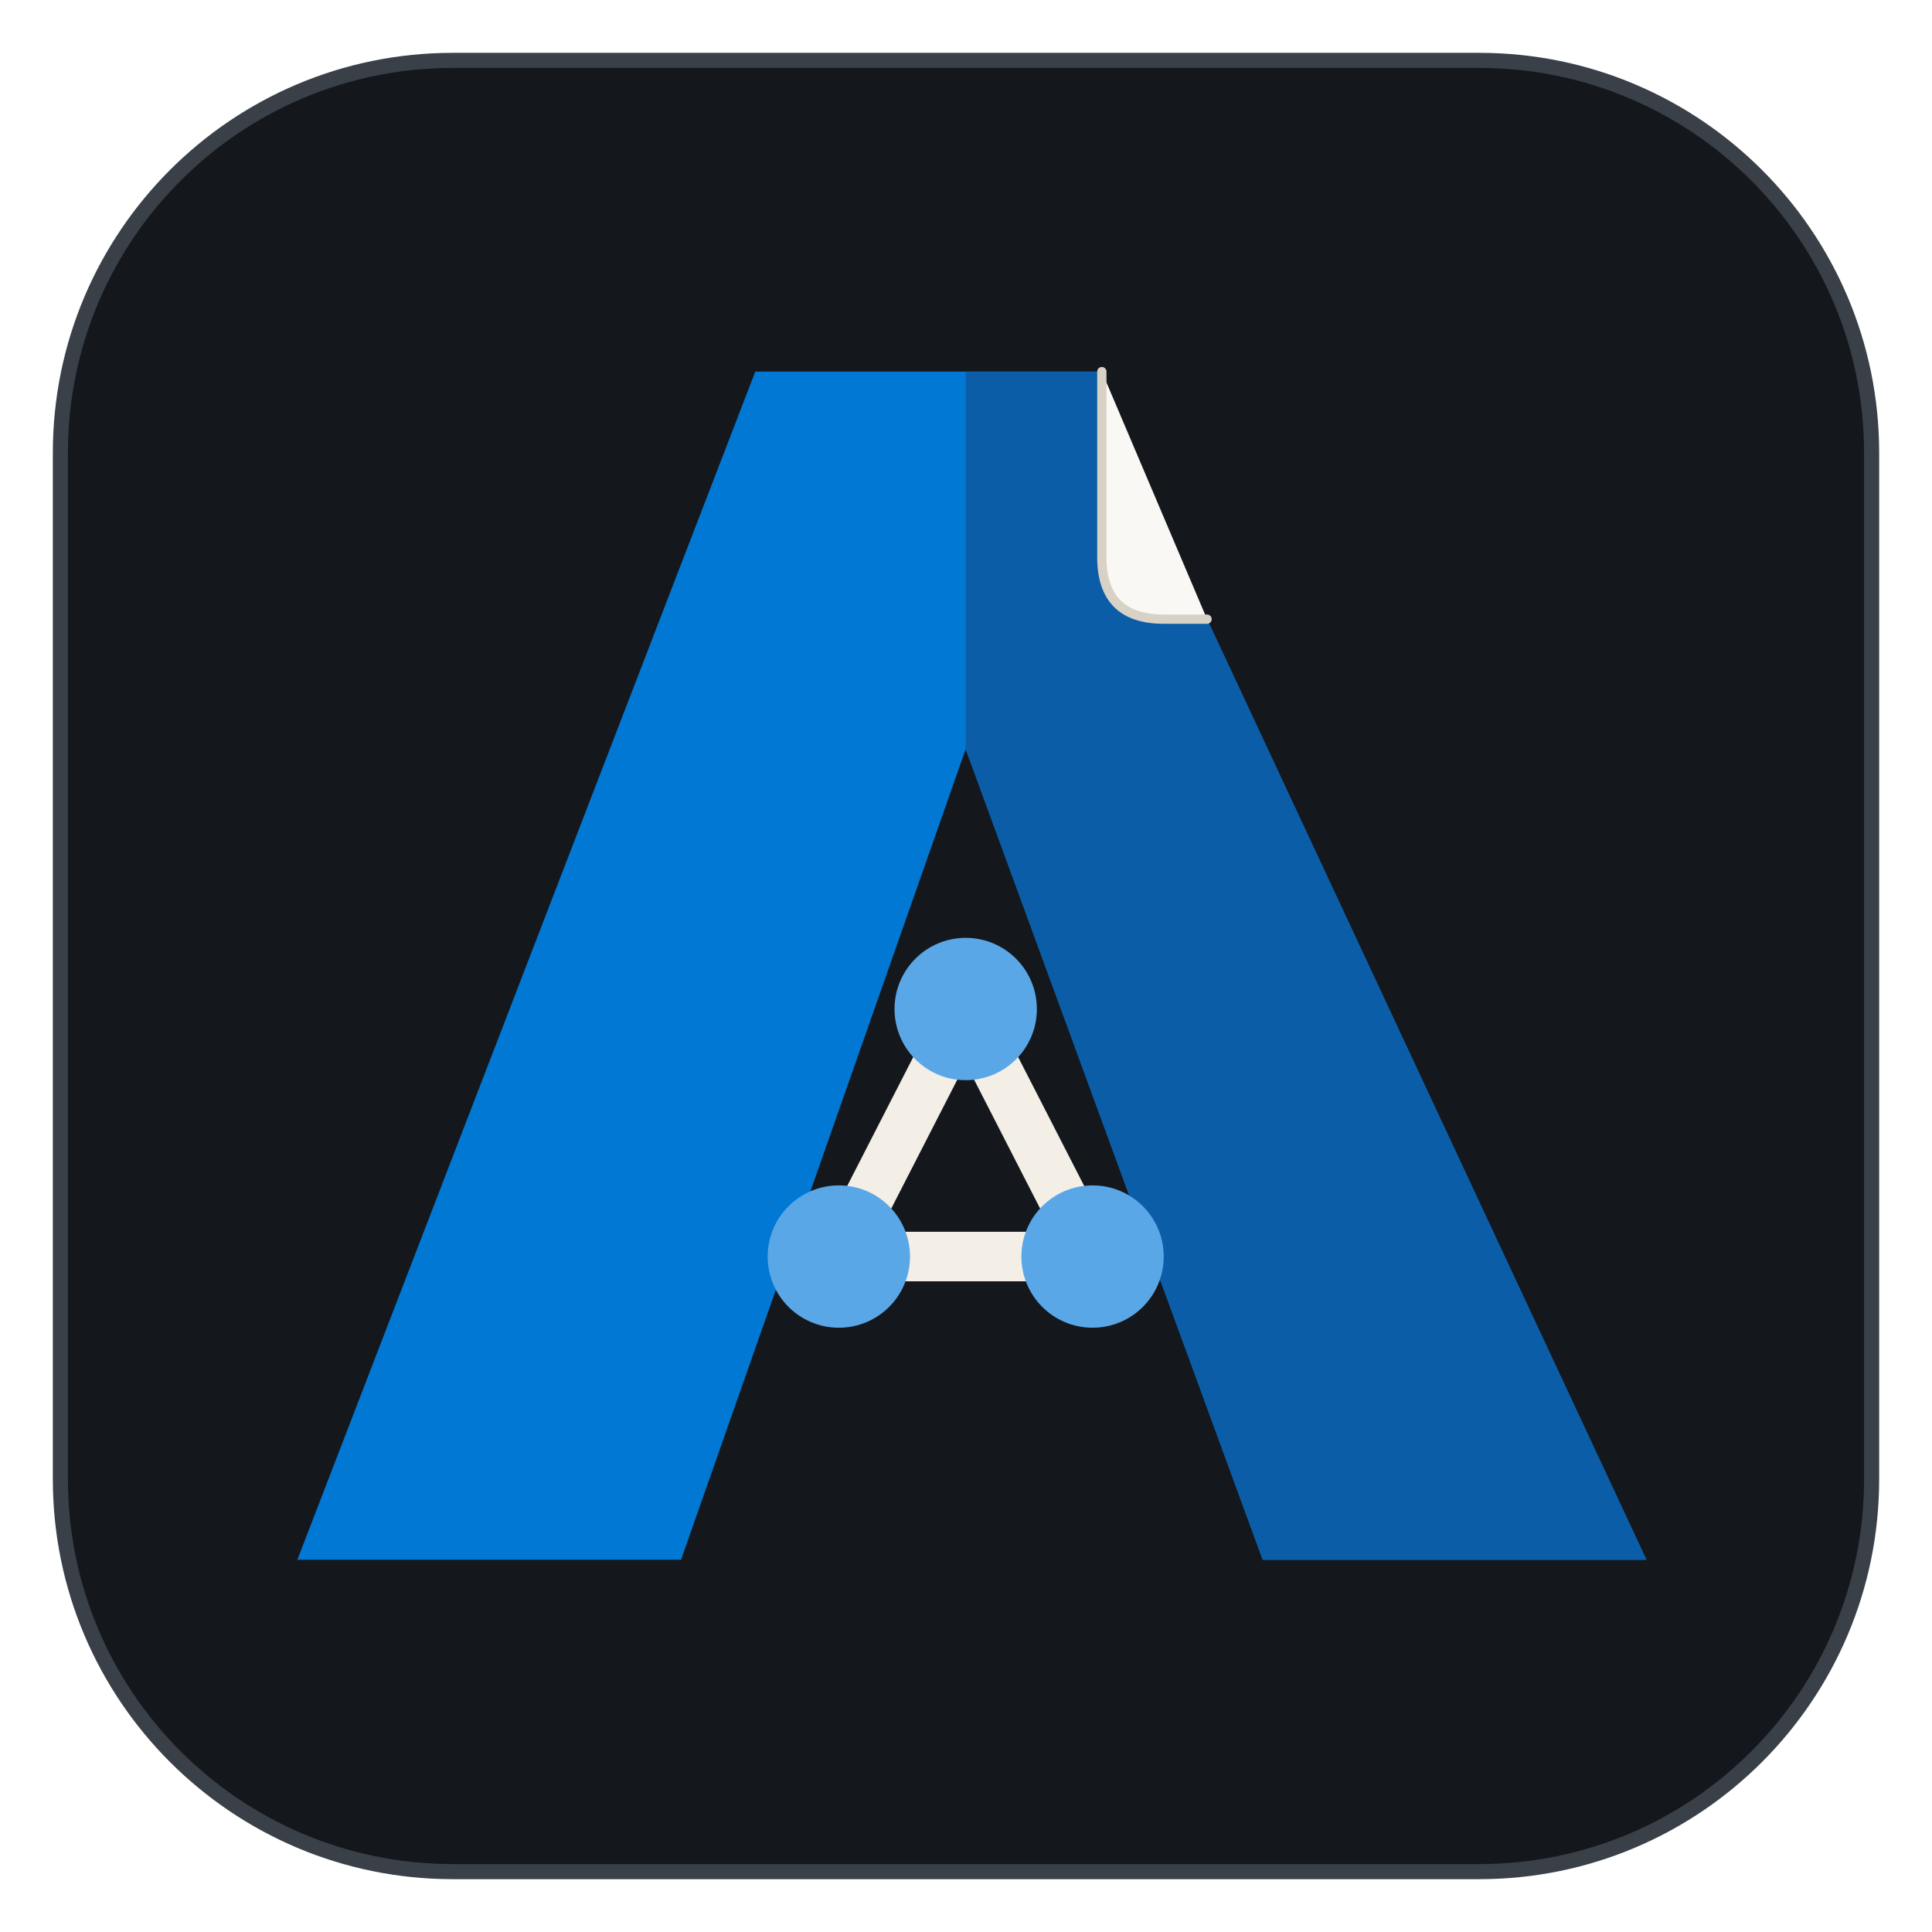
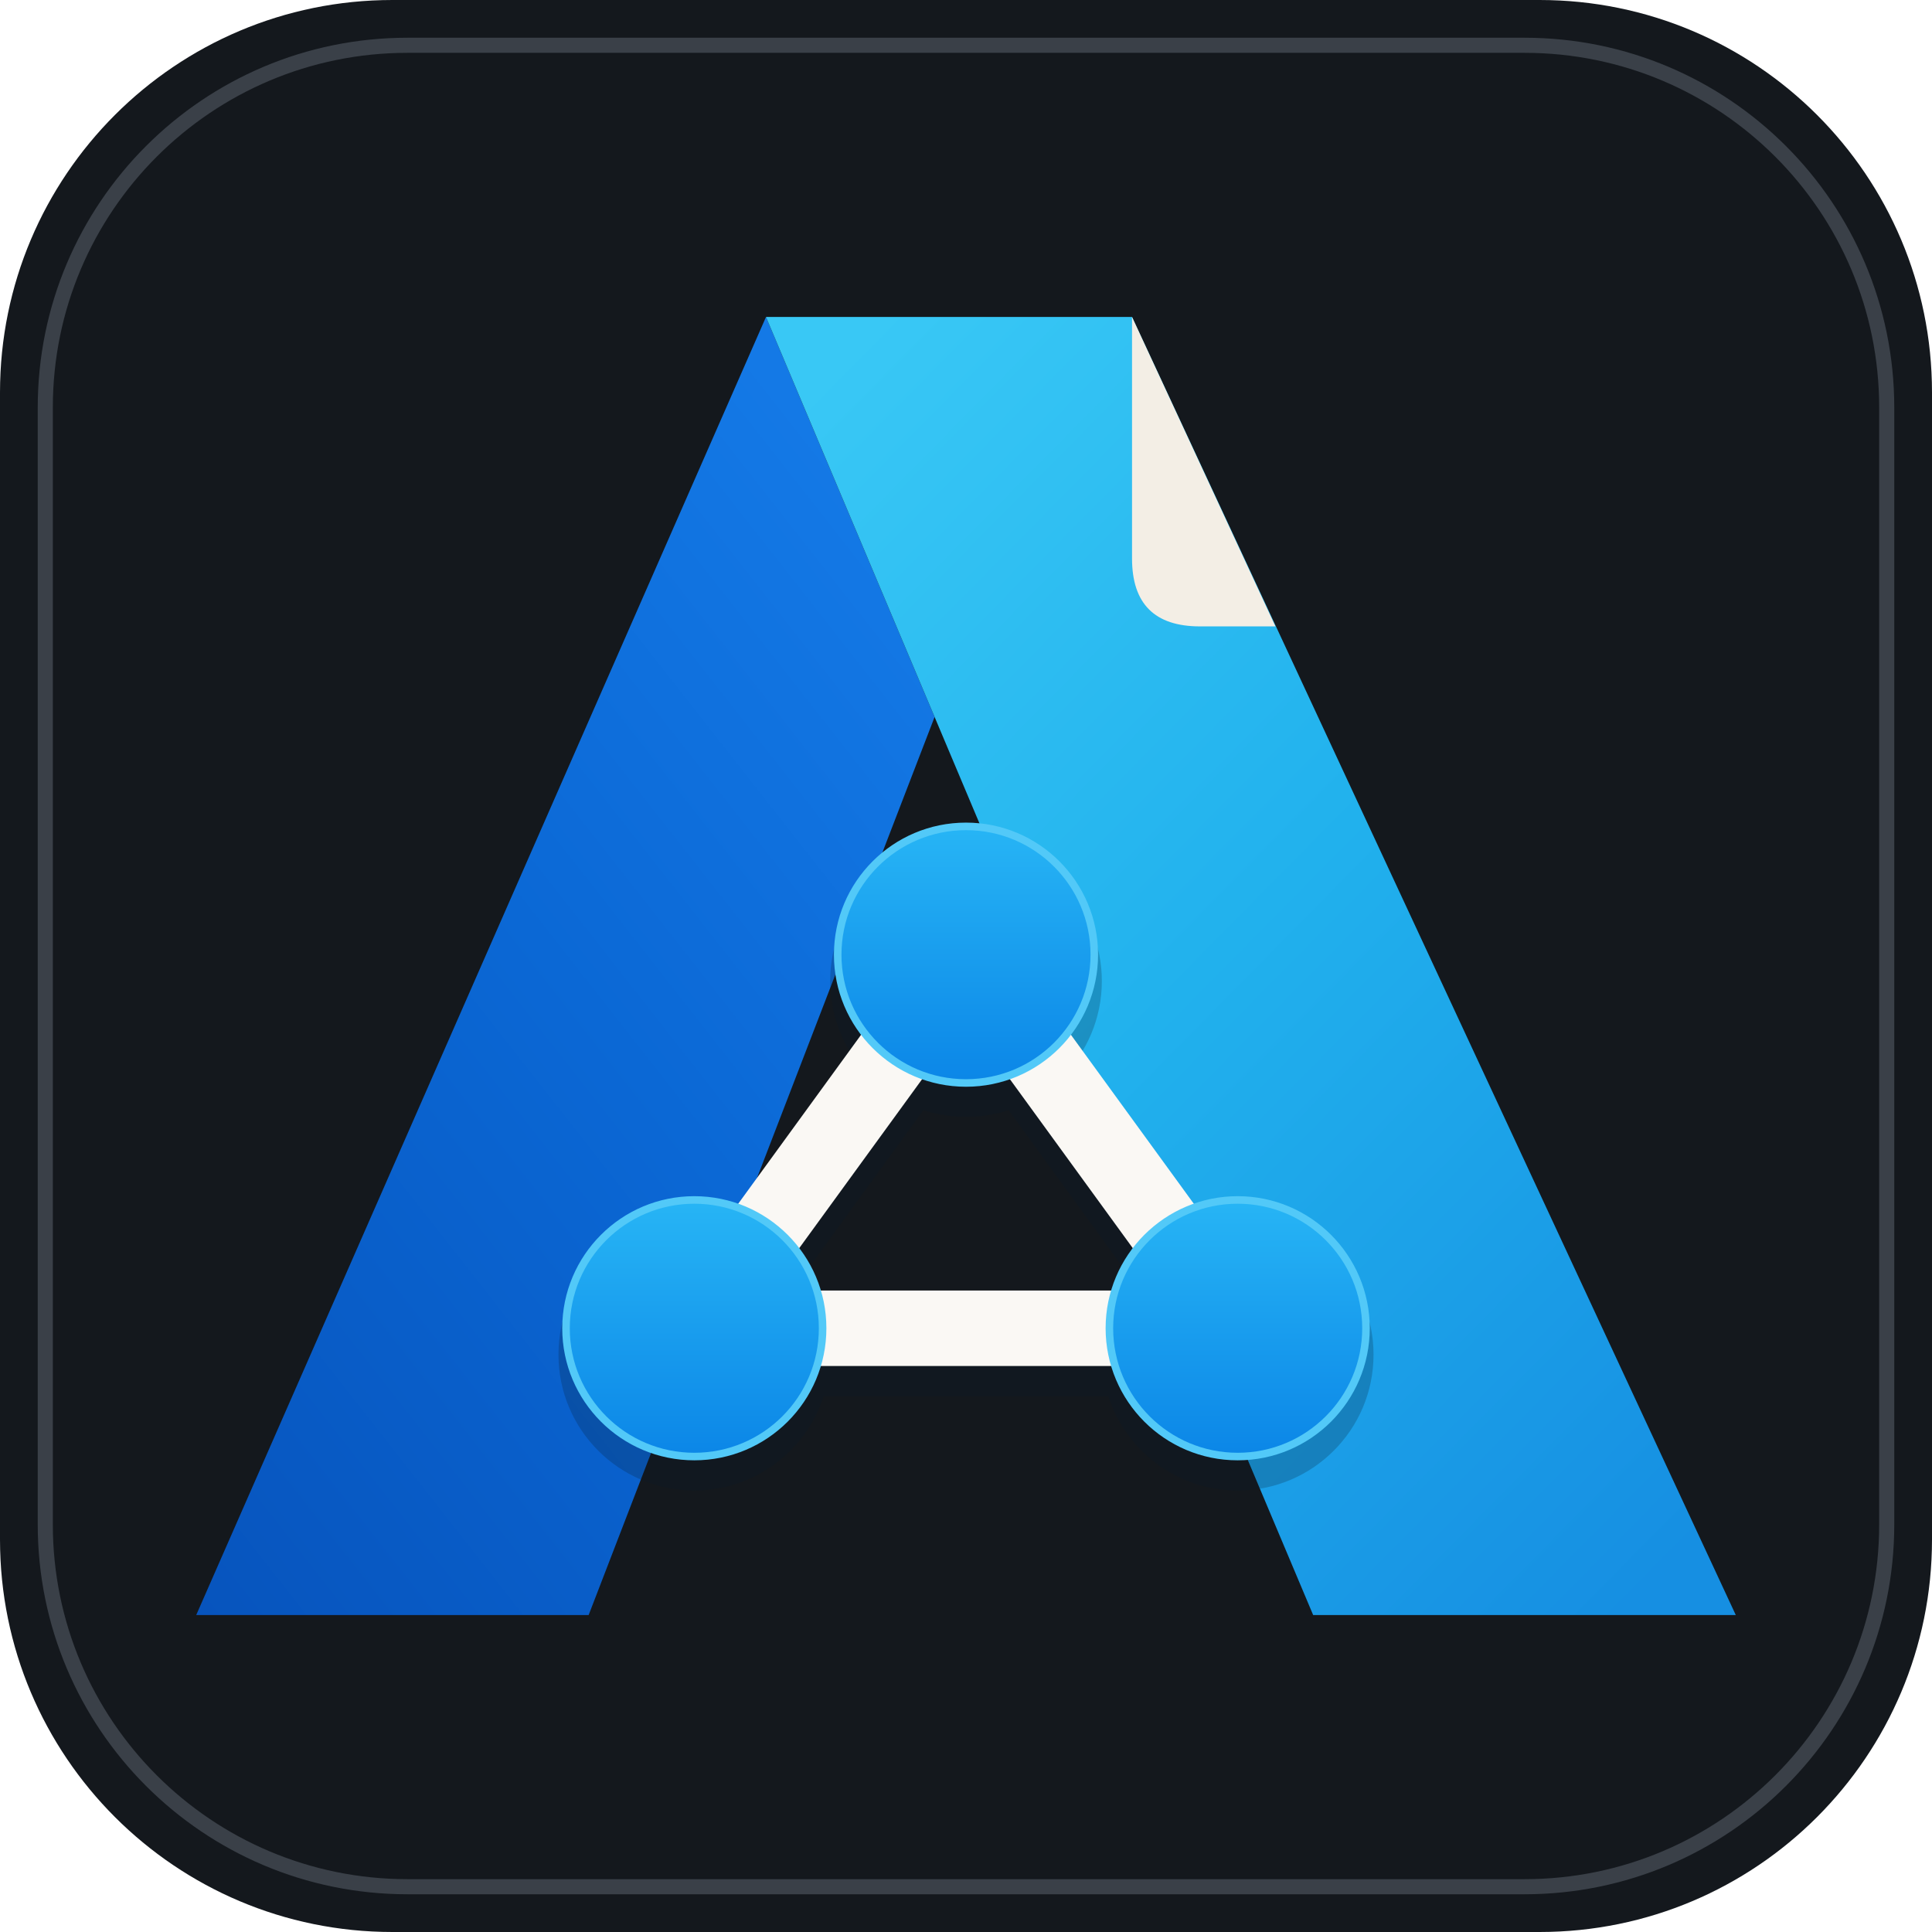
- <svg xmlns="http://www.w3.org/2000/svg" viewBox="0 0 512 512" role="img" aria-labelledby="title desc">
-   <rect x="16" y="16" width="480" height="480" rx="104" fill="#14181d" stroke="#3a4048" stroke-width="4" />
-   <g transform="translate(46 46) scale(.82)">
-     <path fill="#0078d4" d="M40 448 188 64h112v60q0 20 20 20h14l142 304H352l-96-262-92 262Z" />
-     <path fill="#0b5da8" d="M256 64h44v60q0 20 20 20h14l142 304H352l-96-262Z" />
-     <path fill="none" stroke="#f3efe7" stroke-linecap="round" stroke-linejoin="round" stroke-width="16" d="m256 270-41 80h82Z" />
-     <g fill="#5aa7e8">
-       <circle cx="256" cy="270" r="23" />
-       <circle cx="215" cy="350" r="23" />
-       <circle cx="297" cy="350" r="23" />
+ <svg xmlns="http://www.w3.org/2000/svg" role="img" viewBox="0 0 512 512" width="2048" height="2048">
+   <defs>
+     <linearGradient id="ribbon-deep" x1="0" y1="1" x2="0.72" y2="0">
+       <stop offset="0" stop-color="#0754bd" />
+       <stop offset="0.56" stop-color="#0b68d5" />
+       <stop offset="1" stop-color="#1479e6" />
+     </linearGradient>
+     <linearGradient id="ribbon-light" x1="0.12" y1="0" x2="0.88" y2="1">
+       <stop offset="0" stop-color="#39c8f5" />
+       <stop offset="0.48" stop-color="#21b1ed" />
+       <stop offset="1" stop-color="#168fe2" />
+     </linearGradient>
+     <linearGradient id="node-blue" x1="0" y1="0" x2="0" y2="1">
+       <stop offset="0" stop-color="#27b5f5" />
+       <stop offset="1" stop-color="#0b86e7" />
+     </linearGradient>
+   </defs>
+   <rect width="512" height="512" rx="104" fill="#14181d" />
+   <rect x="12" y="12" width="488" height="488" rx="96" fill="none" stroke="#3a4048" stroke-width="4" />
+   <g>
+     <path d="M52 428 L203 84 L247.68 190 L156 428 Z" fill="url(#ribbon-deep)" />
+     <path d="M203 84 H300 L460 428 H348 Z" fill="url(#ribbon-light)" />
+     <path d="M300 84 L338 166 H318 Q300 166 300 148 Z" fill="#f3eee5" />
+     <g transform="translate(0 7)" fill="#061828" stroke="#061828" opacity="0.22">
+       <path d="M256 253 L184 352 L328 352 Z" fill="none" stroke-width="22" stroke-linejoin="round" />
+       <circle cx="256" cy="253" r="36" stroke="none" />
+       <circle cx="184" cy="352" r="36" stroke="none" />
+       <circle cx="328" cy="352" r="36" stroke="none" />
    </g>
-     <path fill="#faf8f4" d="M300 64v60q0 20 20 20h14Z" />
-     <path fill="none" stroke="#d8d2c6" stroke-linecap="round" stroke-linejoin="round" stroke-width="3" d="M300 64v60q0 20 20 20h14" />
+     <g>
+       <path d="M256 253 L184 352 L328 352 Z" fill="none" stroke="#faf8f4" stroke-width="20" stroke-linejoin="round" />
+       <g fill="url(#node-blue)" stroke="#52c9f8" stroke-width="2">
+         <circle cx="256" cy="253" r="34" />
+         <circle cx="184" cy="352" r="34" />
+         <circle cx="328" cy="352" r="34" />
+       </g>
+     </g>
  </g>
</svg>
